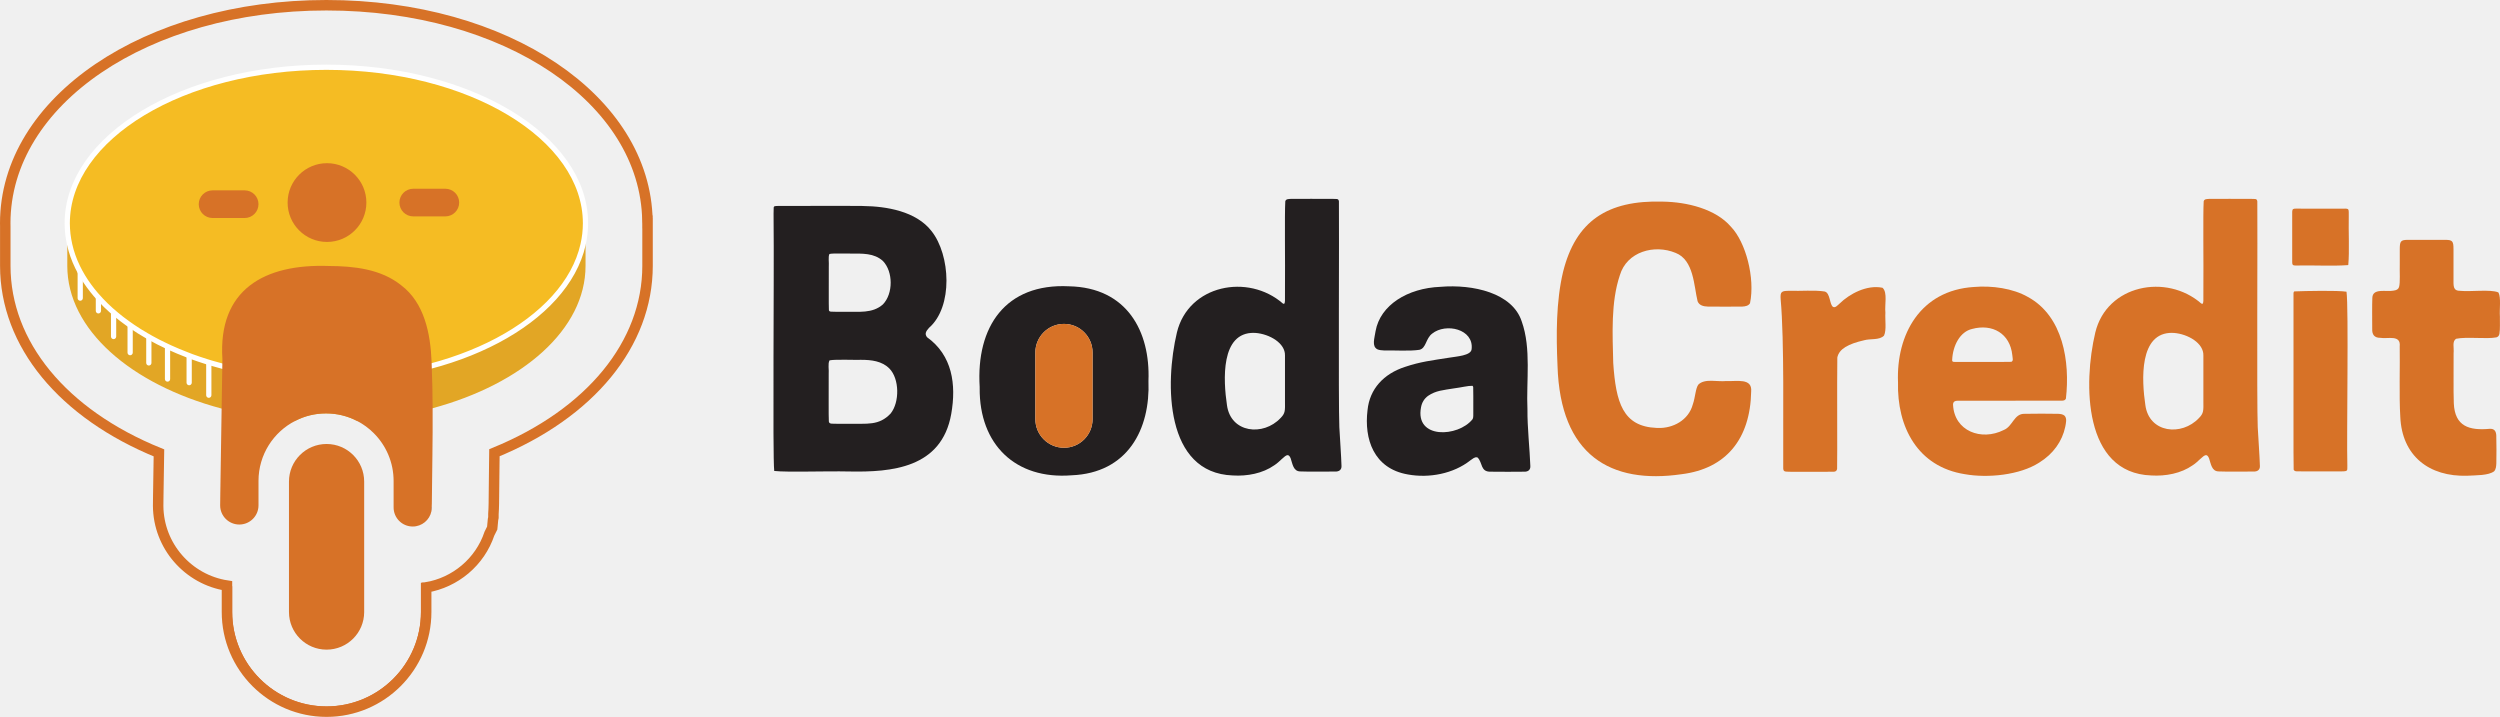
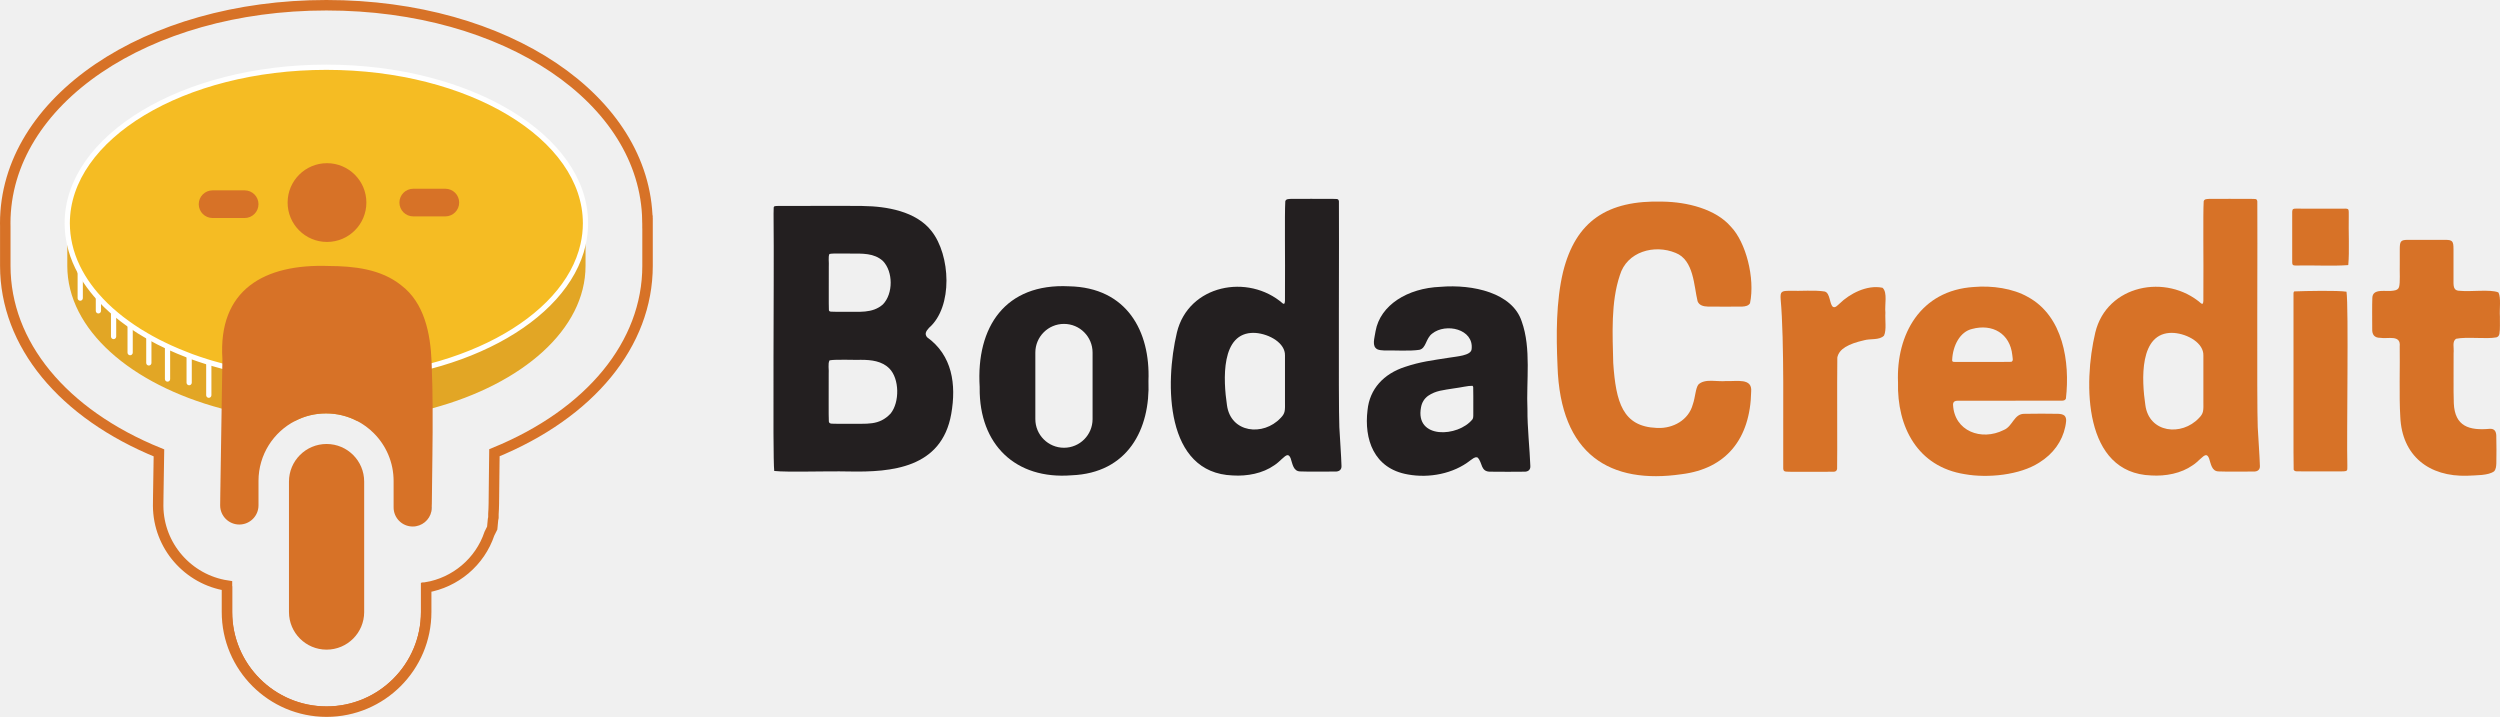
<svg xmlns="http://www.w3.org/2000/svg" id="Layer_2" data-name="Layer 2" viewBox="0 0 477.38 136.89">
  <defs>
    <style>
      .cls-1 {
        fill: #d87228;
      }

      .cls-2 {
        fill: #231f20;
      }

      .cls-3 {
        fill: none;
        stroke: #d77227;
        stroke-width: 2px;
      }

      .cls-3, .cls-4 {
        stroke-miterlimit: 10;
      }

      .cls-5 {
        fill: #e2a625;
      }

      .cls-6 {
        fill: #4154a5;
      }

      .cls-7 {
        fill: #fff;
      }

      .cls-4 {
        fill: #f5bc23;
        stroke: #fff;
      }

      .cls-8 {
        fill: #d77227;
      }
    </style>
  </defs>
  <g id="Layer_1-2" data-name="Layer 1">
    <g>
      <g>
        <path class="cls-3" d="M123.65,42.63v8.13c0,14.89-10.92,28.21-29.24,35.69l-.05,4.2c-.02,1.86-.05,3.72-.06,5.57,0,.27-.01.62-.03,1-.01.3-.03.6-.05.91v.7l-.08.39-.15,1.61-.53,1.06c-1.82,5.43-6.52,9.34-12.08,10.28v4.7c0,10.49-8.53,19.02-19.02,19.02s-19.02-8.53-19.02-19.02v-5.05c-7.39-1.14-13.09-7.53-13.14-15.23,0-.64.01-1.2.02-1.79l.13-8.32C11.97,79.02,1.01,65.68,1.01,50.76v-7.53c-.01-.19-.01-.4-.01-.6C1,19.29,27.94,1,62.32,1s60.93,18.03,61.31,41.13h.01v.5Z" />
        <g>
          <path class="cls-5" d="M111.81,42.63v8.13c0,12.11-11.98,22.53-29.2,27.19-4.5,1.22-9.37,2.05-14.47,2.41-1.76-.91-3.76-1.42-5.88-1.42s-4.1.5-5.85,1.41c-4.96-.36-9.69-1.16-14.09-2.33-17.36-4.63-29.47-15.09-29.47-27.26v-8.13c0,1.38.16,2.74.46,4.07,1.76,7.78,8.52,14.61,18.26,19.26.31.15.61.3.93.44,1.01.46,2.06.9,3.13,1.31.33.14.66.26,1,.39.91.33,1.85.65,2.81.95.31.1.62.2.94.29.68.21,1.37.4,2.07.59,6.08,1.61,12.81,2.5,19.88,2.5s13.97-.92,20.11-2.57c15.34-4.11,26.56-12.79,28.91-23.16.3-1.33.46-2.69.46-4.07Z" />
          <path class="cls-4" d="M111.8,42.63c0,1.38-.16,2.74-.46,4.07-3.29,14.53-23.98,25.73-49.02,25.73-7.89,0-15.34-1.11-21.95-3.09-.32-.09-.63-.19-.94-.29-.96-.3-1.9-.62-2.81-.95-.34-.13-.67-.25-1-.39-1.07-.41-2.12-.85-3.13-1.31-.32-.14-.62-.29-.93-.44-.91-.42-1.79-.88-2.64-1.35-.34-.19-.67-.38-1-.57-.89-.51-1.75-1.05-2.57-1.61-.34-.23-.68-.46-1-.7-.76-.54-1.47-1.09-2.16-1.67-.34-.28-.67-.57-1-.86-.67-.6-1.3-1.21-1.9-1.85-.34-.36-.68-.73-1-1.11-.93-1.09-1.76-2.23-2.47-3.4-.37-.61-.7-1.22-1-1.84-.68-1.39-1.19-2.83-1.52-4.3-.3-1.33-.46-2.69-.46-4.07,0-16.45,22.16-29.79,49.48-29.79s49.48,13.34,49.48,29.79Z" />
          <path class="cls-8" d="M82.46,96.12c0,.19-.01.38-.02.58-.01.28-.03.57-.05.86-.01.02-.01.04-.01.07-.34,1.66-1.81,2.91-3.57,2.91-2.02,0-3.65-1.63-3.65-3.65v-5.05c0-3.56-1.45-6.79-3.78-9.12-.95-.95-2.03-1.75-3.24-2.36-1.76-.91-3.76-1.42-5.88-1.42s-4.1.5-5.85,1.41c-4.18,2.12-7.05,6.47-7.05,11.49v4.67c0,2.01-1.64,3.65-3.66,3.65s-3.65-1.63-3.66-3.63v-.04c0-.74.02-1.54.03-2.39.07-4.25.16-10.43.25-16.08.05-2.97.09-5.79.13-8.09.01-.47.01-.92.02-1.35-.86-13.32,8.05-18.23,20.32-17.79,4.79.02,9.95.58,13.8,3.67,4.47,3.37,5.61,9.27,5.82,14.58.01.27.02.55.03.82.11,2.71.16,5.4.17,8.09.04,6.12-.1,12.18-.15,18.17Z" />
          <circle class="cls-8" cx="62.44" cy="38.68" r="7.52" />
          <path class="cls-7" d="M15.82,52.84v4.09c0,.27-.22.5-.5.5s-.5-.23-.5-.5v-5.93c.3.62.63,1.23,1,1.84Z" />
          <path class="cls-7" d="M19.29,57.35v2.01c0,.27-.22.5-.5.5s-.5-.23-.5-.5v-3.12c.32.38.66.75,1,1.11Z" />
          <path class="cls-7" d="M22.19,60.06v4.2c0,.27-.22.5-.5.5s-.5-.23-.5-.5v-5.06c.33.29.66.58,1,.86Z" />
          <path class="cls-7" d="M25.35,62.43v4.91c0,.28-.23.5-.5.5s-.5-.22-.5-.5v-5.61c.32.24.66.47,1,.7Z" />
          <path class="cls-7" d="M28.92,64.61v4.69c0,.28-.22.5-.5.5s-.5-.22-.5-.5v-5.26c.33.19.66.38,1,.57Z" />
          <path class="cls-7" d="M32.49,66.4v5.98c0,.28-.22.5-.5.5s-.5-.22-.5-.5v-6.16c0-.1.03-.19.07-.26.31.15.61.3.93.44Z" />
          <path class="cls-7" d="M36.62,68.1v4.97c0,.27-.22.5-.5.5s-.5-.23-.5-.5v-5.36c.33.14.66.26,1,.39Z" />
          <path class="cls-7" d="M40.37,69.34v6.13c0,.27-.23.5-.5.5s-.5-.23-.5-.5v-6.17c0-.09.02-.18.06-.25.31.1.62.2.94.29Z" />
          <rect class="cls-8" x="55.18" y="84.78" width="14.36" height="39.27" rx="7.18" ry="7.18" />
          <path class="cls-6" d="M82.45,96.89c0,.23-.02.45-.06.67.02-.29.04-.58.05-.86.01.06.01.13.01.19Z" />
          <rect class="cls-8" x="37.95" y="36.35" width="11.41" height="5.28" rx="2.64" ry="2.64" />
          <rect class="cls-8" x="76.27" y="36.04" width="11.41" height="5.28" rx="2.64" ry="2.64" />
        </g>
        <path class="cls-1" d="M80.88,111.23v5.64c0,10.21-8.31,18.52-18.52,18.52s-18.52-8.31-18.52-18.52v-4.99c.16.03.33.05.5.06v4.93c0,9.94,8.08,18.02,18.02,18.02s18.02-8.08,18.02-18.02v-5.58c.17-.01.33-.03.5-.06Z" />
        <path class="cls-1" d="M93.79,96.76v.13c0,.48-.02.96-.07,1.44v-.24c.02-.3.04-.6.05-.89,0-.15,0-.3.02-.44Z" />
        <path class="cls-1" d="M82.45,96.89c0,.23-.02.45-.06.67.02-.29.04-.58.05-.86.01.06.01.13.01.19Z" />
      </g>
      <g>
        <path class="cls-2" d="M164.84,39.34c4.38.05,10.1.98,13.04,4.79,3.61,4.56,4.15,14.43-.48,18.47-.59.65-.88,1.15-.38,1.79,4.81,3.45,5.62,8.99,4.62,14.66-1.83,10.36-11.41,11.14-19.51,10.98-4.5-.1-11.77.18-14.29-.1-.33-2.92,0-37.47-.12-47.74,0-1.11-.02-1.79.02-2.6.06-.25.27-.23.53-.26,2.38.01,12.82-.05,16.44,0h.13ZM158.37,48.52c-.25.57-.05,1.55-.11,2.44.01,2.86-.03,7.39.02,8.25.04.21.15.27.39.3.44.05,1.57.02,2.76.03,2.54-.06,5.16.37,7.17-1.42,1.97-2.04,1.97-6.23,0-8.28-1.71-1.55-3.93-1.41-6.13-1.42-.99.03-3.45-.08-4.04.07l-.05.03ZM158.39,68.83c-.34.64-.07,1.72-.15,2.72.02,3.08-.04,7.9.03,8.94.06.31.21.37.55.41.57.05,1.96.02,3.33.03,3.35-.08,5.68.42,7.92-1.97,1.74-2.16,1.69-6.64-.24-8.59-1.42-1.43-3.44-1.66-5.38-1.66-1.16.05-4.84-.12-5.99.09l-.06.03Z" />
-         <g>
-           <path class="cls-2" d="M219.3,72.73c.38-9.45-4.11-17.84-15.16-18.06-12.14-.61-17.78,7.71-17.07,19.21v.2c-.1,10.84,6.88,17.52,17.54,16.68,10.74-.42,15.06-8.79,14.69-18.03ZM208.63,80.03c0,3.02-2.44,5.47-5.46,5.47s-5.47-2.45-5.47-5.47v-12.71c0-3.02,2.45-5.47,5.47-5.47,1.51,0,2.88.61,3.86,1.6.99.99,1.6,2.36,1.6,3.87v12.71Z" />
-           <path class="cls-8" d="M208.63,67.32v12.71c0,3.02-2.44,5.47-5.46,5.47s-5.47-2.45-5.47-5.47v-12.71c0-3.02,2.45-5.47,5.47-5.47,1.51,0,2.88.61,3.86,1.6.99.99,1.6,2.36,1.6,3.87Z" />
-         </g>
+         <path class="cls-2" d="M219.3,72.73c.38-9.45-4.11-17.84-15.16-18.06-12.14-.61-17.78,7.71-17.07,19.21v.2c-.1,10.84,6.88,17.52,17.54,16.68,10.74-.42,15.06-8.79,14.69-18.03ZM208.63,80.03c0,3.02-2.44,5.47-5.46,5.47s-5.47-2.45-5.47-5.47v-12.71c0-3.02,2.45-5.47,5.47-5.47,1.51,0,2.88.61,3.86,1.6.99.99,1.6,2.36,1.6,3.87v12.71Z" />
        <path class="cls-2" d="M245.03,57.98c.49.25.3-.93.34-2.71.05-5.31-.09-14.24.06-16.84.13-.45.61-.42,1.02-.45,1.54-.03,5.98,0,7.83-.01.92.07,1.29-.14,1.39.47.07,4.82-.12,38.54.08,43.14.08,1.68.38,5.82.41,7.34.07.79-.48,1.16-1.22,1.12-1.57,0-4.76.06-6.64-.02-1.36,0-1.5-1.5-1.84-2.48-.15-.39-.35-.64-.6-.63-.56.02-1.48,1.28-2.54,1.94-2.2,1.55-5.16,2.11-7.9,1.94-12.94-.45-13.01-17.51-10.69-27.29,2.19-9.12,13.6-11.34,20.23-5.55l.06.03ZM239.51,63.56c-6.48-.16-5.92,9.08-5.22,13.79.71,5.35,6.94,5.99,10.23,2.48.92-.92.87-1.4.85-3.25,0-2.77,0-6.03,0-8.71.06-2.34-2.93-4.09-5.65-4.3h-.2Z" />
        <path class="cls-2" d="M282.06,87.34c-.47-.13-.91.32-1.31.58-3.19,2.52-7.81,3.43-11.91,2.68-6.57-1.14-8.37-6.81-7.71-12.26.4-4.09,3.1-6.96,7.15-8.28,2.99-1,5.09-1.23,8.45-1.76,1.38-.24,4.18-.38,4.28-1.63.44-3.85-4.93-5.05-7.53-2.97-1.26.94-1.13,2.82-2.46,3.1-1.81.28-4.71.08-6.73.12-.44-.02-.93-.06-1.28-.22-1.1-.58-.55-2.09-.34-3.48.89-4.95,6.08-8.2,12.38-8.45,6.21-.52,13.76,1.15,15.53,6.62,1.85,5.18.84,11.35,1.09,16.84-.04,3.22.45,7.76.55,10.72.07.79-.46,1.16-1.21,1.12-1.42.03-4.63.02-6.3,0-2.07.09-1.56-1.72-2.56-2.7l-.08-.04ZM281.22,79.98c.15-.29.1-.74.11-1.58-.01-1.55.02-3.9-.02-4.49-.02-.09-.06-.19-.15-.24-.82-.03-2.13.32-3.58.5-1.96.33-3.38.39-4.89,1.42-.74.54-1.18,1.29-1.34,2.17-1.2,6.16,7.09,5.72,9.82,2.31l.05-.09Z" />
        <path class="cls-8" d="M316.51,81.72c2.97.12,5.93-1.51,6.73-4.48.49-1.37.51-3.06,1.06-3.8,1.25-1.23,3.65-.49,5.33-.68,1.93.11,5-.66,4.76,2-.17,9.08-4.8,14.74-13.28,15.79-13.53,1.97-23.19-3.57-23.7-20.72-.26-5.83-.28-12.26,1.05-17.87,2.41-9.72,8.43-13.78,19.07-13.46,4.64.07,10.09,1.41,12.99,4.79,2.85,2.95,4.64,9.8,3.65,14.61-.3.5-.89.61-1.46.64-1.65.03-4.77.02-6.61,0-.81-.02-1.64-.22-1.94-1.01-.71-2.87-.69-7.87-4.2-9.24-4.04-1.68-9.31-.26-10.65,4.28-1.73,5.14-1.39,11.26-1.26,16.74.51,7.52,1.81,12.13,8.26,12.4h.19Z" />
        <path class="cls-8" d="M359.51,54.99c.94.88.35,3.22.51,4.71-.09,1.41.24,3.3-.26,4.38-.87.93-2.63.54-3.83.9-2.96.68-4.76,1.63-5.09,3.29-.07,4.15.02,19.26-.04,21.27-.14.82-1.04.45-1.88.55-1.14,0-2.83,0-4.35,0-.98,0-1.89,0-2.54,0-1.19-.05-1.47.07-1.52-.66-.05-8.59.23-24.3-.49-32.3-.1-1.47.15-1.6,1.77-1.6,2.04.07,4.71-.17,6.62.13,1.11.25.93,2.56,1.63,2.95.44.21.86-.33,1.21-.62,1.94-1.91,5.25-3.64,8.17-3.05l.1.05Z" />
        <path class="cls-8" d="M372.94,77.29c.23,5.03,5.39,6.97,9.66,4.83,1.77-.7,1.95-3.16,4.01-3.1,1.63-.04,4.82-.04,6.44,0,.44.03.87.09,1.17.35.53.52.26,1.46.14,2.15-.59,2.76-2.28,5.15-4.96,6.81-3.73,2.41-9.86,2.99-14.19,2.22-9.07-1.41-12.99-9.05-12.78-17.55-.37-9.11,4.26-17.56,14.48-18.2,3.45-.3,7.46.26,10.33,1.91,6.72,3.66,8.06,12.37,7.25,19.41-.15.34-.45.38-.79.39-3.14.02-16.54,0-19.92.01-.46.01-.79.15-.84.66v.11ZM372.77,68.84c.05.32.29.26.76.27,2.92-.02,9.16.03,10.54-.02.44-.2.23-.67.19-1.24-.43-4.21-3.84-6.07-7.67-5.04-2.29.51-3.7,3.14-3.82,5.93v.12Z" />
        <path class="cls-8" d="M420.4,57.98c.49.25.3-.93.34-2.71.05-5.31-.09-14.24.06-16.84.13-.45.61-.42,1.02-.45,1.54-.03,5.98,0,7.83-.01.92.07,1.29-.14,1.39.47.07,4.82-.12,38.54.08,43.14.08,1.68.38,5.82.41,7.34.07.79-.48,1.16-1.22,1.12-1.57,0-4.76.06-6.64-.02-1.36,0-1.5-1.5-1.84-2.48-.15-.39-.35-.64-.6-.63-.56.02-1.48,1.28-2.54,1.94-2.2,1.55-5.16,2.11-7.9,1.94-12.94-.45-13.01-17.51-10.69-27.29,2.19-9.12,13.6-11.34,20.23-5.55l.06.03ZM414.88,63.56c-6.48-.16-5.92,9.08-5.22,13.79.71,5.35,6.94,5.99,10.23,2.48.92-.92.87-1.4.85-3.25,0-2.77,0-6.03,0-8.71.06-2.34-2.93-4.09-5.65-4.3h-.2Z" />
        <path class="cls-8" d="M448.37,50.62c-2.7.22-6.77.01-9.69.08-1.13.02-.96-.05-.98-1.47,0-2.44,0-5.34,0-7.72-.02-2.04-.14-1.62,1.93-1.67,2.49,0,5.36,0,7.89,0,1.13-.02.96.05.98,1.47-.07,2.82.15,6.66-.09,9.27l-.04.04ZM438.21,55.64c2.07-.08,8.1-.21,9.86.06.43,2.91.01,27.59.16,33.14-.04.98.22,1.16-1.04,1.17-1.5.01-5.77,0-7.72,0-.82-.07-1.22.15-1.49-.32-.07-1.71-.01-17.12-.03-26.6,0-3.57,0-6.29,0-7.11.01-.16.04-.27.19-.34l.05-.02Z" />
        <path class="cls-8" d="M477.1,55.88c.5,1.01.16,3.14.26,4.57-.02,1.18.07,2.31-.09,3.3-.08.36-.24.56-.58.67-1.87.37-5.63-.16-7.7.27-.79.53-.36,1.63-.47,2.77.03,3.33-.06,6.81.04,9.57.2,4.39,2.93,5.22,6.9,4.85.89-.03,1.18.52,1.21,1.29.05,1.35.04,3.94.01,5.32-.03.54-.06,1.12-.43,1.51-1.11.82-3.39.74-5.08.84-7.36.25-12.52-3.82-12.83-11.26-.24-3.83-.04-9.96-.11-13.43.25-2.3-2.29-1.39-3.7-1.64-1.15.01-1.6-.64-1.55-1.7,0-1.59-.04-4.51.02-5.88.01-2.01,2.75-1.15,4.02-1.43.59-.07.94-.26,1.08-.68.26-.88.09-3.02.14-4.28,0-.98,0-1.97,0-2.92,0-1.54.16-1.82,1.55-1.82,2.3-.01,4.9,0,7.16,0,1.39,0,1.55.28,1.55,1.82,0,1.77,0,3.72,0,5.48,0,1.56-.13,2.45,1.35,2.44,1.85.19,5.75-.32,7.17.28l.06.06Z" />
      </g>
    </g>
  </g>
</svg>
